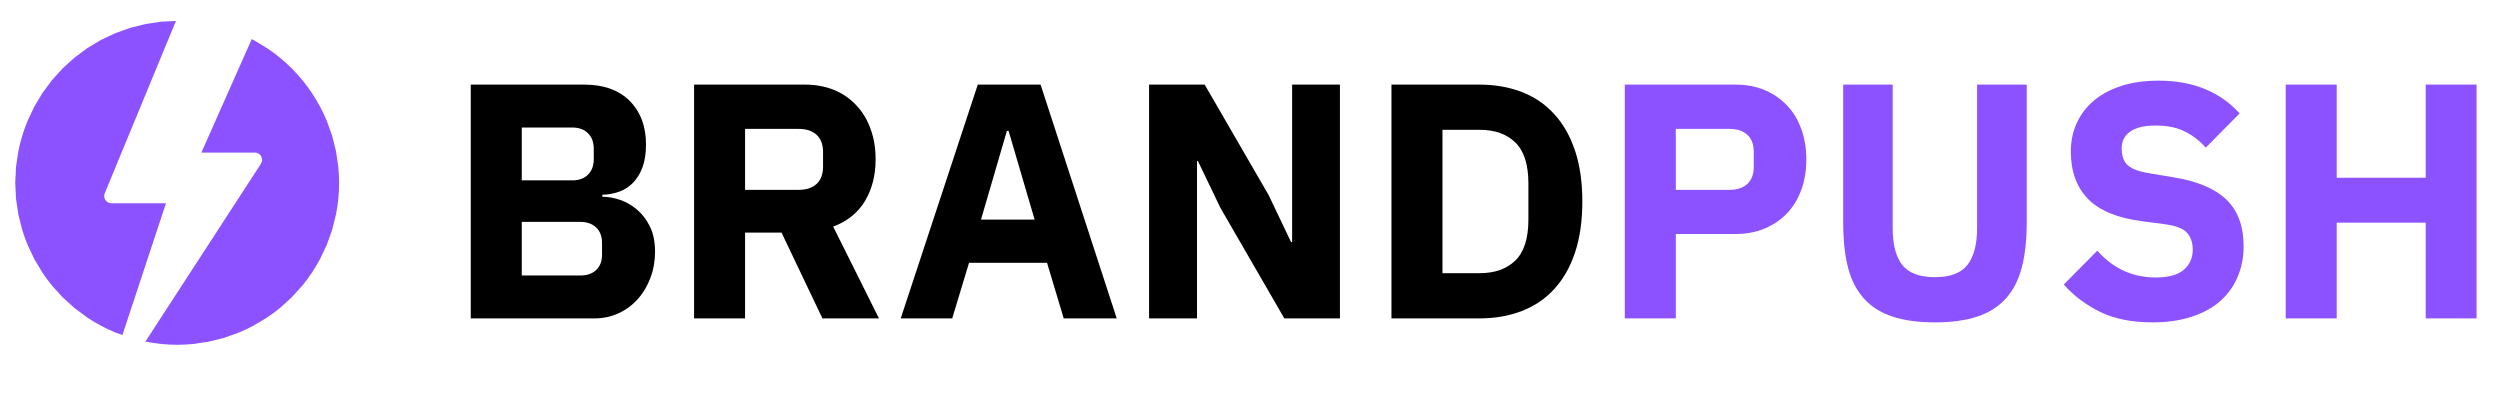
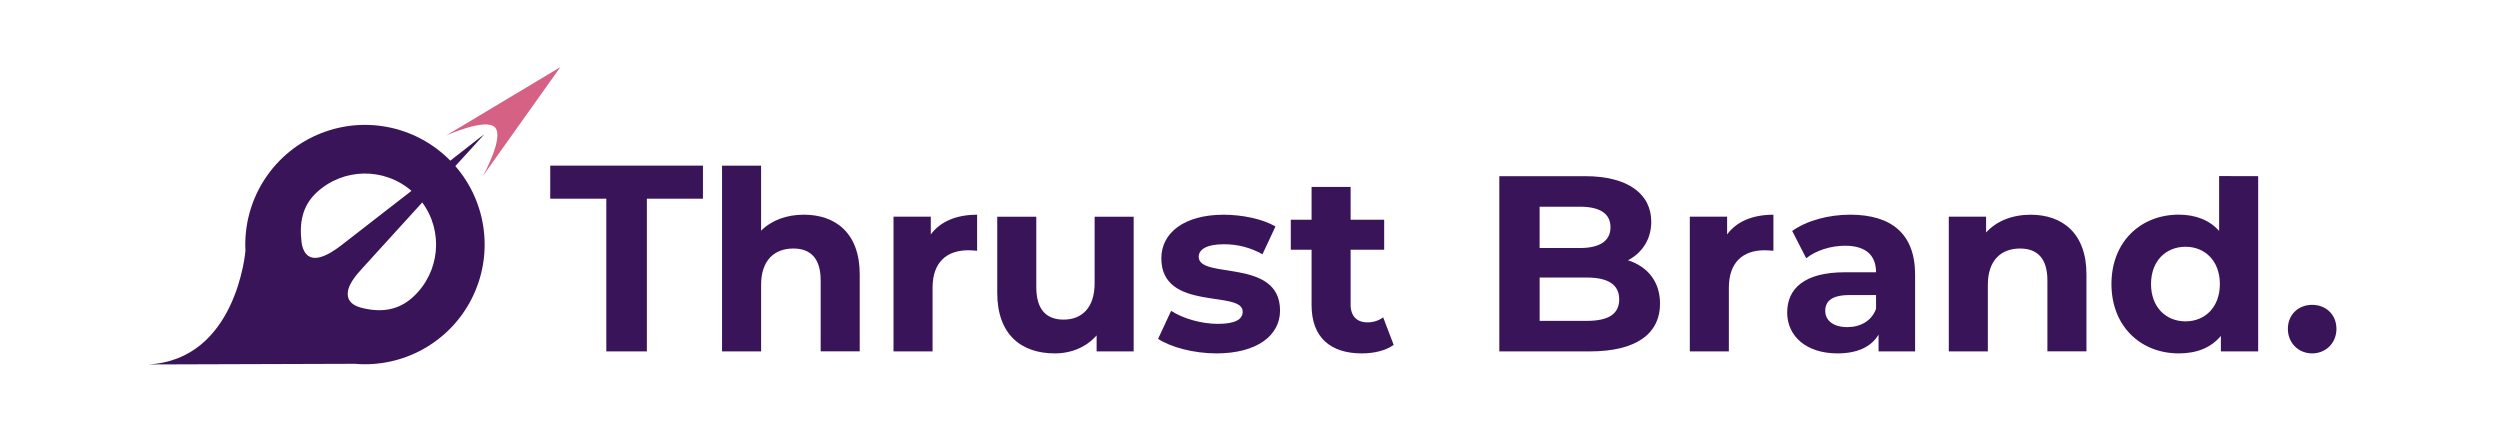
- <svg xmlns="http://www.w3.org/2000/svg" xmlns:xlink="http://www.w3.org/1999/xlink" width="340" height="54" viewBox="0 0 255 40.5">
-   <style>.B{overflow:visible}.C{stroke:none}</style>
+ <svg xmlns="http://www.w3.org/2000/svg" viewBox="0 0 3099.2 534.98">
  <defs>
-     <symbol id="A" class="B">
-       <path d="M2.625-23.844h11.578c1.988 0 3.535.559 4.641 1.672s1.656 2.594 1.656 4.438c0 .918-.121 1.695-.359 2.328s-.562 1.164-.969 1.578a3.73 3.73 0 0 1-1.406.906c-.531.188-1.105.293-1.719.313v.203c.57 0 1.172.105 1.797.313s1.195.539 1.719.984c.531.438.973 1.012 1.328 1.719s.531 1.574.531 2.594c0 .938-.156 1.824-.469 2.656-.305.824-.73 1.543-1.281 2.156a5.85 5.85 0 0 1-1.953 1.453c-.75.355-1.57.531-2.453.531H2.625zM7.828-4.375h5.969c.688 0 1.227-.187 1.625-.562s.594-.906.594-1.594v-1.156c0-.676-.199-1.203-.594-1.578-.398-.383-.937-.578-1.625-.578H7.828zm0-9.703h5.156c.676 0 1.207-.191 1.594-.578.395-.383.594-.922.594-1.609v-1.016c0-.687-.199-1.223-.594-1.609-.387-.383-.918-.578-1.594-.578H7.828zm0 0" class="C" />
-     </symbol>
-     <symbol id="B" class="B">
-       <path d="M7.828 0H2.625v-23.844h11.313c1.094 0 2.082.184 2.969.547a6.38 6.38 0 0 1 2.266 1.563c.633.668 1.117 1.469 1.453 2.406.344.93.516 1.965.516 3.109 0 1.617-.359 3.027-1.078 4.234s-1.805 2.086-3.25 2.625L21.484 0h-5.766l-4.172-8.75H7.828zm5.453-13.109c.781 0 1.391-.195 1.828-.594.445-.406.672-.992.672-1.766v-1.5c0-.781-.227-1.367-.672-1.766-.437-.395-1.047-.594-1.828-.594H7.828v6.219zm0 0" class="C" />
-     </symbol>
-     <symbol id="C" class="B">
-       <path d="M17.313 0l-1.703-5.672H7.656L5.938 0H.688l7.859-23.844h6.406L22.719 0zm-5.625-19.125h-.172l-2.641 9.047h5.469zm0 0" class="C" />
-     </symbol>
-     <symbol id="D" class="B">
-       <path d="M9.906-11.266l-2.297-4.781h-.094V0H2.625v-23.844h5.672l6.531 11.281 2.281 4.781h.109v-16.062h4.875V0h-5.672zm0 0" class="C" />
-     </symbol>
-     <symbol id="E" class="B">
-       <path d="M2.625-23.844h8.984c1.57 0 3.004.25 4.297.75 1.301.5 2.406 1.25 3.313 2.25.914.992 1.625 2.23 2.125 3.719s.75 3.227.75 5.203-.25 3.719-.75 5.219c-.5 1.492-1.211 2.73-2.125 3.719-.906.992-2.012 1.734-3.312 2.234-1.293.5-2.727.75-4.297.75H2.625zm8.984 19.234c1.551 0 2.77-.43 3.656-1.297s1.328-2.254 1.328-4.172v-3.687c0-1.914-.445-3.305-1.328-4.172s-2.105-1.297-3.656-1.297H7.828v14.625zm0 0" class="C" />
-     </symbol>
-     <symbol id="F" class="B">
-       <path d="M2.625 0v-23.844h11.281c1.113 0 2.113.188 3 .563a6.64 6.64 0 0 1 2.266 1.563c.633.656 1.117 1.461 1.453 2.406.344.949.516 1.98.516 3.094 0 1.137-.172 2.172-.516 3.109-.336.93-.82 1.727-1.453 2.391-.625.656-1.383 1.172-2.266 1.547s-1.887.563-3 .563H7.828V0zm5.203-13.109h5.453c.781 0 1.391-.195 1.828-.594.445-.406.672-.992.672-1.766v-1.5c0-.781-.227-1.367-.672-1.766-.437-.395-1.047-.594-1.828-.594H7.828zm0 0" class="C" />
-     </symbol>
-     <symbol id="G" class="B">
-       <path d="M7.547-23.844v14.625c0 1.688.328 2.949.984 3.781.664.824 1.773 1.234 3.328 1.234 1.539 0 2.641-.41 3.297-1.234.664-.832 1-2.094 1-3.781v-14.625h5.063v14.078c0 1.75-.168 3.273-.5 4.563-.336 1.281-.875 2.34-1.625 3.172S17.375-.582 16.188-.187s-2.633.594-4.328.594c-1.711 0-3.156-.199-4.344-.594S5.359-1.195 4.609-2.031 3.316-3.922 2.984-5.203C2.66-6.492 2.5-8.016 2.5-9.766v-14.078zm0 0" class="C" />
-     </symbol>
-     <symbol id="H" class="B">
-       <path d="M10.344.406C8.25.406 6.473.051 5.016-.656c-1.461-.719-2.699-1.648-3.719-2.797l3.422-3.453c1.613 1.824 3.602 2.734 5.969 2.734 1.281 0 2.227-.258 2.844-.781s.922-1.211.922-2.078c0-.664-.184-1.219-.547-1.656-.367-.445-1.105-.75-2.219-.906l-2.359-.312c-2.531-.32-4.387-1.082-5.562-2.281-1.168-1.207-1.75-2.816-1.75-4.828 0-1.062.203-2.035.609-2.922.414-.895 1.004-1.66 1.766-2.297s1.691-1.129 2.797-1.484 2.363-.531 3.781-.531c1.789 0 3.367.289 4.734.859 1.375.563 2.551 1.391 3.531 2.484l-3.453 3.484a6.95 6.95 0 0 0-2.078-1.609c-.805-.426-1.82-.641-3.047-.641-1.156 0-2.023.211-2.594.625-.574.406-.859.977-.859 1.703 0 .813.223 1.402.672 1.766s1.172.625 2.172.781l2.359.391c2.457.387 4.273 1.141 5.453 2.266 1.188 1.125 1.781 2.727 1.781 4.797 0 1.137-.211 2.184-.625 3.141-.406.961-1.008 1.781-1.797 2.469-.781.68-1.758 1.203-2.922 1.578-1.156.375-2.477.563-3.953.563zm0 0" class="C" />
-     </symbol>
-     <symbol id="I" class="B">
-       <path d="M16.906-9.766H7.828V0H2.625v-23.844h5.203v9.5h9.078v-9.5h5.188V0h-5.187zm0 0" class="C" />
-     </symbol>
-     <clipPath id="J">
-       <path d="M1.555 2.133H34.59v33.035H1.555zm0 0" />
-     </clipPath>
-     <clipPath id="K">
-       <path d="M34.59 18.648a16.03 16.03 0 0 1-.082 1.621 15.83 15.83 0 0 1-.238 1.602l-.391 1.574-.547 1.523-.695 1.469c-.254.477-.531.938-.832 1.387a15.84 15.84 0 0 1-.965 1.305l-1.09 1.199-1.199 1.09a15.84 15.84 0 0 1-1.305.965l-1.391.832a15.68 15.68 0 0 1-1.465.695l-1.523.547-1.574.391-1.602.238a16.03 16.03 0 0 1-1.621.082c-.539 0-1.078-.027-1.617-.082s-1.074-.133-1.605-.238l-1.57-.391-1.527-.547a15.68 15.68 0 0 1-1.465-.695 16.14 16.14 0 0 1-1.391-.832l-1.301-.965-1.203-1.09-1.086-1.199a15.84 15.84 0 0 1-.965-1.305l-.836-1.387-.691-1.469c-.207-.496-.391-1.008-.547-1.523l-.395-1.574-.238-1.602-.078-1.621.078-1.617.238-1.602a16.86 16.86 0 0 1 .395-1.574 16.14 16.14 0 0 1 .547-1.527l.691-1.465.836-1.391.965-1.301 1.086-1.199 1.203-1.09 1.301-.965 1.391-.836 1.465-.691 1.527-.547 1.57-.395 1.605-.238 1.617-.078 1.621.078 1.602.238 1.574.395c.516.156 1.023.34 1.523.547l1.465.691 1.391.836a15.84 15.84 0 0 1 1.305.965c.418.344.816.707 1.199 1.09s.746.781 1.09 1.199.664.852.965 1.301a16.14 16.14 0 0 1 .832 1.391 15.68 15.68 0 0 1 .695 1.465l.547 1.527.391 1.57.238 1.605a16.01 16.01 0 0 1 .082 1.617zm0 0" />
-     </clipPath>
-     <clipPath id="L">
-       <path d="M10.551 1.453h16.18v37.078h-16.18zm0 0" />
-     </clipPath>
+     <style>.cls-1{fill:#3a1459;}.cls-2{fill:#d56184;}</style>
  </defs>
-   <g clip-path="url(#J)">
-     <g clip-path="url(#K)">
-       <path d="M1.555 2.133v33.035H34.59V2.133zm0 0" fill="rgb(54.9%,32.199%,100%)" />
-     </g>
-   </g>
-   <g clip-path="url(#L)">
-     <path d="M12.09 38.445c-.109 0-.215-.023-.32-.074-.328-.16-.492-.547-.375-.898L16.93 20.73h-5.57a.72.72 0 0 1-.609-.328c-.137-.203-.164-.465-.066-.691l7.32-17.715a.73.73 0 0 1 .676-.457h6.953c.25 0 .48.129.613.34a.74.74 0 0 1 .055.703l-5.762 12.984H26c.27 0 .516.148.645.387s.113.527-.031.754l-13.91 21.406c-.141.215-.375.332-.613.332zm0 0" fill="rgb(100%,100%,100%)" />
-   </g>
-   <g fill="rgb(0%,0%,0%)">
-     <use xlink:href="#A" x="45.392" y="32.475" />
-     <use xlink:href="#B" x="68.17" y="32.475" />
-     <use xlink:href="#C" x="91.187" y="32.475" />
-     <use xlink:href="#D" x="114.58" y="32.475" />
-     <use xlink:href="#E" x="139.304" y="32.475" />
-   </g>
-   <g fill="rgb(54.9%,32.159%,100%)">
-     <use xlink:href="#F" x="163.105" y="32.475" />
-     <use xlink:href="#G" x="185.507" y="32.475" />
-     <use xlink:href="#H" x="209.207" y="32.475" />
-     <use xlink:href="#I" x="230.517" y="32.475" />
+   <g id="Layer_5" data-name="Layer 5">
+     <path class="cls-1" d="M564.47,205.89c20.78-22.83,34.86-38.07,35.73-39.25-1.84,1-17.49,13.57-41.93,32.54a148.38,148.38,0,0,0-254,111.75S293.45,446.06,183.79,451.81L439.68,451A148.38,148.38,0,0,0,564.47,205.89Zm-155,107.45c-8.61,4.94-21.83,10.57-29.85,1.57-3.44-3.86-5.11-9.36-5.73-14.36-3-23.83.67-45.35,18.72-62a88.12,88.12,0,0,1,117.47-1.95l-86.78,67.33A120.56,120.56,0,0,1,409.51,313.34ZM512.3,367.93c-18.19,16.82-39.22,19.6-62.78,14-7.6-1.8-16.49-5.57-18.12-14.13-2.51-13.07,10.24-26.93,18.12-35.6,22.06-24.24,49-53.83,73.93-81.24A88.14,88.14,0,0,1,512.3,367.93Z" />
+     <path class="cls-1" d="M510.12,236.56l48.15-37.38" />
+     <path class="cls-1" d="M523.45,251l41-45.08" />
+     <path class="cls-2" d="M599,217.63c.79-1.43,26-47.52,14.73-59.65s-59.12,9.35-60.61,10L694.65,83.17Z" />
+     <path class="cls-1" d="M751.64,246.32H682.12v-41h189.3v41H801.91v189.3H751.64Z" />
+     <path class="cls-1" d="M1065.78,340v95.58h-48.42V347.49c0-27-12.41-39.41-33.82-39.41-23.27,0-40,14.27-40,45v82.55H895.1V205.36h48.41V286c13-13,31.65-19.86,53.06-19.86C1036,266.18,1065.78,289.14,1065.78,340Z" />
+     <path class="cls-1" d="M1211.31,266.18v44.69c-4-.31-7.13-.62-10.86-.62-26.69,0-44.37,14.58-44.37,46.55v78.82h-48.41v-167h46.23v22C1165.7,274.56,1185.56,266.18,1211.31,266.18Z" />
+     <path class="cls-1" d="M1405.39,268.66v167h-45.93V415.76c-12.72,14.59-31.34,22.34-51.82,22.34-41.9,0-71.38-23.58-71.38-75.1V268.66h48.41v87.21c0,27.93,12.42,40.34,33.83,40.34,22.34,0,38.48-14.28,38.48-45V268.66Z" />
+     <path class="cls-1" d="M1435.67,420.1l16.14-34.75c14.9,9.62,37.55,16.13,58,16.13,22.34,0,30.72-5.89,30.72-15.2,0-27.31-100.85.62-100.85-66.1,0-31.66,28.55-54,77.27-54,23,0,48.41,5.28,64.24,14.59l-16.14,34.44A95.89,95.89,0,0,0,1517,302.8c-21.72,0-31,6.83-31,15.52,0,28.55,100.85.93,100.85,66.72,0,31-28.86,53.06-78.82,53.06C1479.74,438.1,1451.19,430.35,1435.67,420.1Z" />
+     <path class="cls-1" d="M1727.72,427.55c-9.93,7.14-24.52,10.55-39.42,10.55-39.41,0-62.37-20.17-62.37-59.89V309.63h-25.76V272.39h25.76V231.74h48.41v40.65h41.59v37.24h-41.59v68c0,14.27,7.76,22,20.79,22a32.63,32.63,0,0,0,19.55-6.2Z" />
+     <path class="cls-1" d="M2057.9,376.35c0,37.55-29.79,59.27-86.89,59.27H1858.67V218.39H1964.8c54.31,0,82.24,22.65,82.24,56.48,0,21.72-11.18,38.48-28.87,47.79C2042.38,330.42,2057.9,349,2057.9,376.35Zm-149.27-120.1v51.21h50c24.52,0,37.86-8.69,37.86-25.76s-13.34-25.45-37.86-25.45Zm98.68,114.82c0-18.31-14-27-40-27h-58.65v53.69h58.65C1993.35,397.76,2007.31,389.69,2007.31,371.07Z" />
+     <path class="cls-1" d="M2198.47,266.18v44.69c-4-.31-7.14-.62-10.86-.62-26.69,0-44.38,14.58-44.38,46.55v78.82h-48.41v-167h46.24v22C2152.85,274.56,2172.71,266.18,2198.47,266.18Z" />
+     <path class="cls-1" d="M2374.11,340.35v95.27h-45.3V414.83c-9,15.2-26.38,23.27-50.9,23.27-39.1,0-62.37-21.72-62.37-50.58,0-29.48,20.79-50,71.68-50h38.48c0-20.8-12.41-32.9-38.48-32.9-17.69,0-36,5.9-48.1,15.52l-17.38-33.83c18.31-13,45.31-20.17,72-20.17C2344.63,266.18,2374.11,289.77,2374.11,340.35Zm-48.41,42.52V365.8h-33.2c-22.65,0-29.79,8.38-29.79,19.55,0,12.1,10.24,20.17,27.31,20.17C2306.15,405.52,2320.12,398.07,2325.7,382.87Z" />
+     <path class="cls-1" d="M2586.53,340v95.58h-48.41V347.49c0-27-12.42-39.41-33.83-39.41-23.27,0-40,14.27-40,45v82.55h-48.41v-167h46.24v19.56c13-14.28,32.58-22,55.23-22C2556.74,266.18,2586.53,289.14,2586.53,340Z" />
+     <path class="cls-1" d="M2799.41,218.39V435.62h-46.24V416.38C2741.06,431,2723.38,438.1,2701,438.1c-47.17,0-83.48-33.51-83.48-86s36.31-86,83.48-86c20.48,0,37.86,6.52,50,20.17v-68Zm-47.48,133.75c0-28.86-18.62-46.24-42.52-46.24-24.2,0-42.82,17.38-42.82,46.24s18.62,46.24,42.82,46.24C2733.31,398.38,2751.93,381,2751.93,352.14Z" />
+     <path class="cls-1" d="M2836.23,407.69c0-18,13.35-29.79,30.11-29.79s30.1,11.79,30.1,29.79c0,17.69-13.34,30.41-30.1,30.41S2836.23,425.38,2836.23,407.69Z" />
  </g>
</svg>
